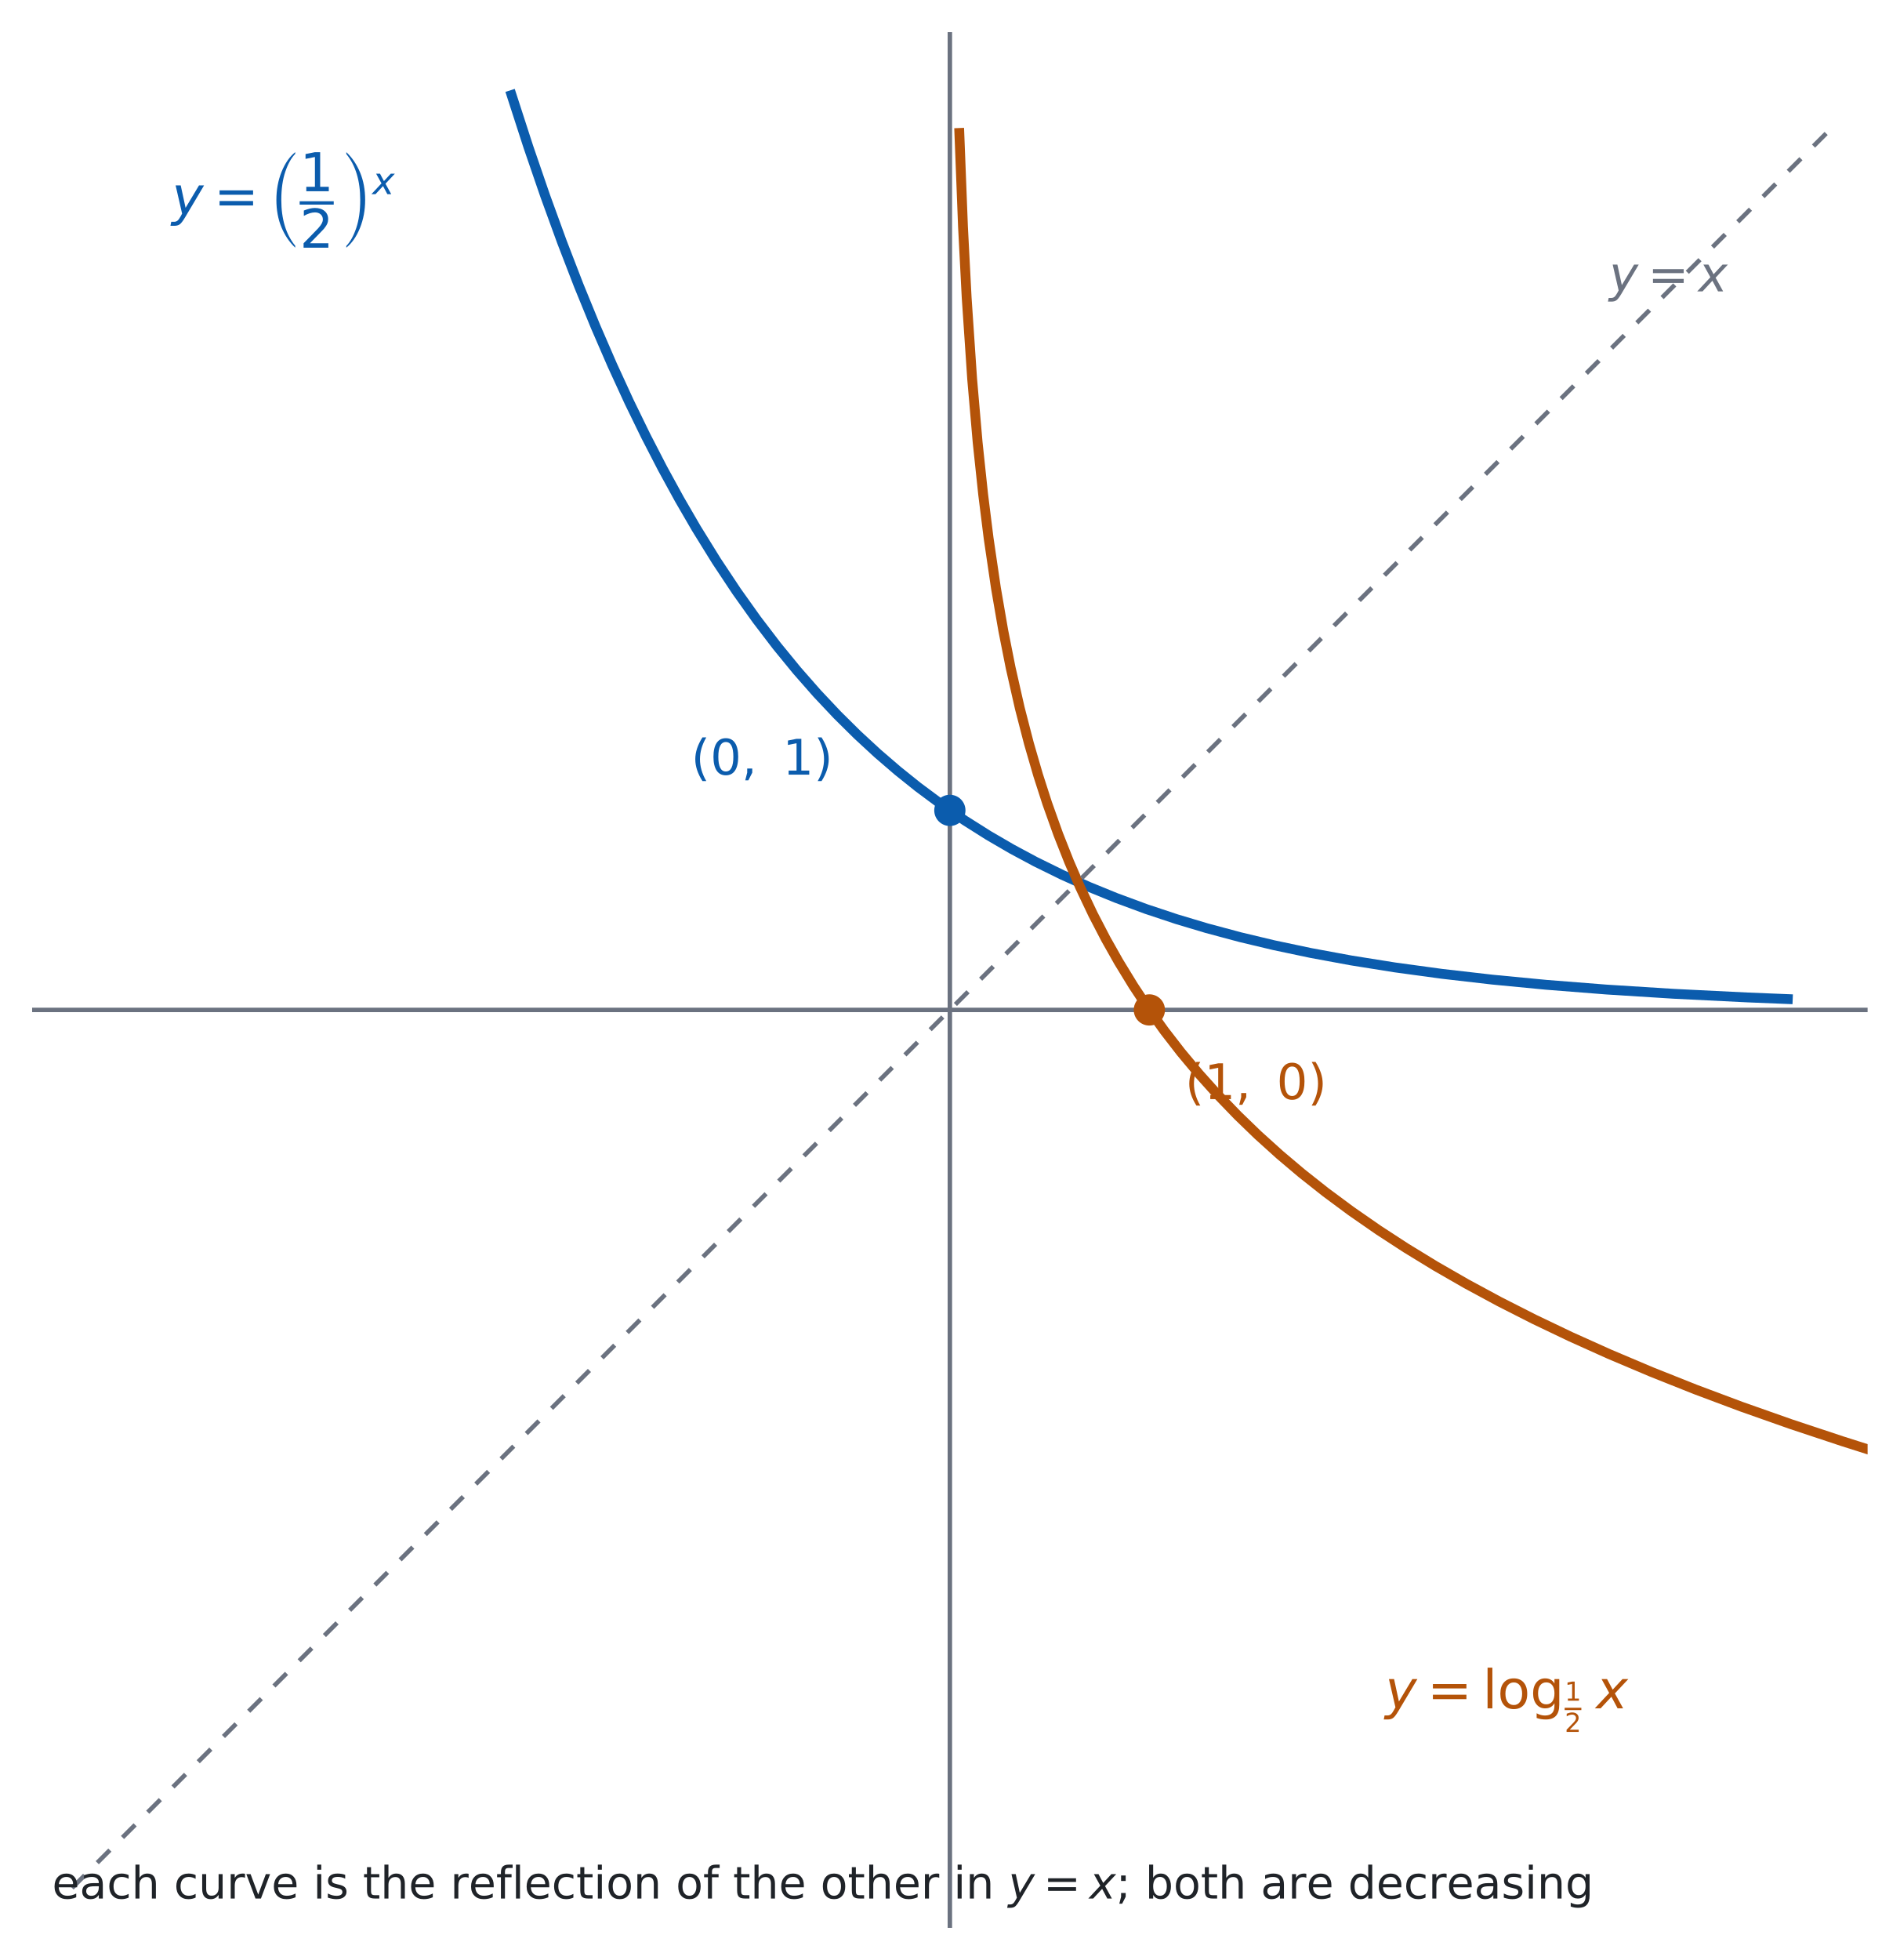
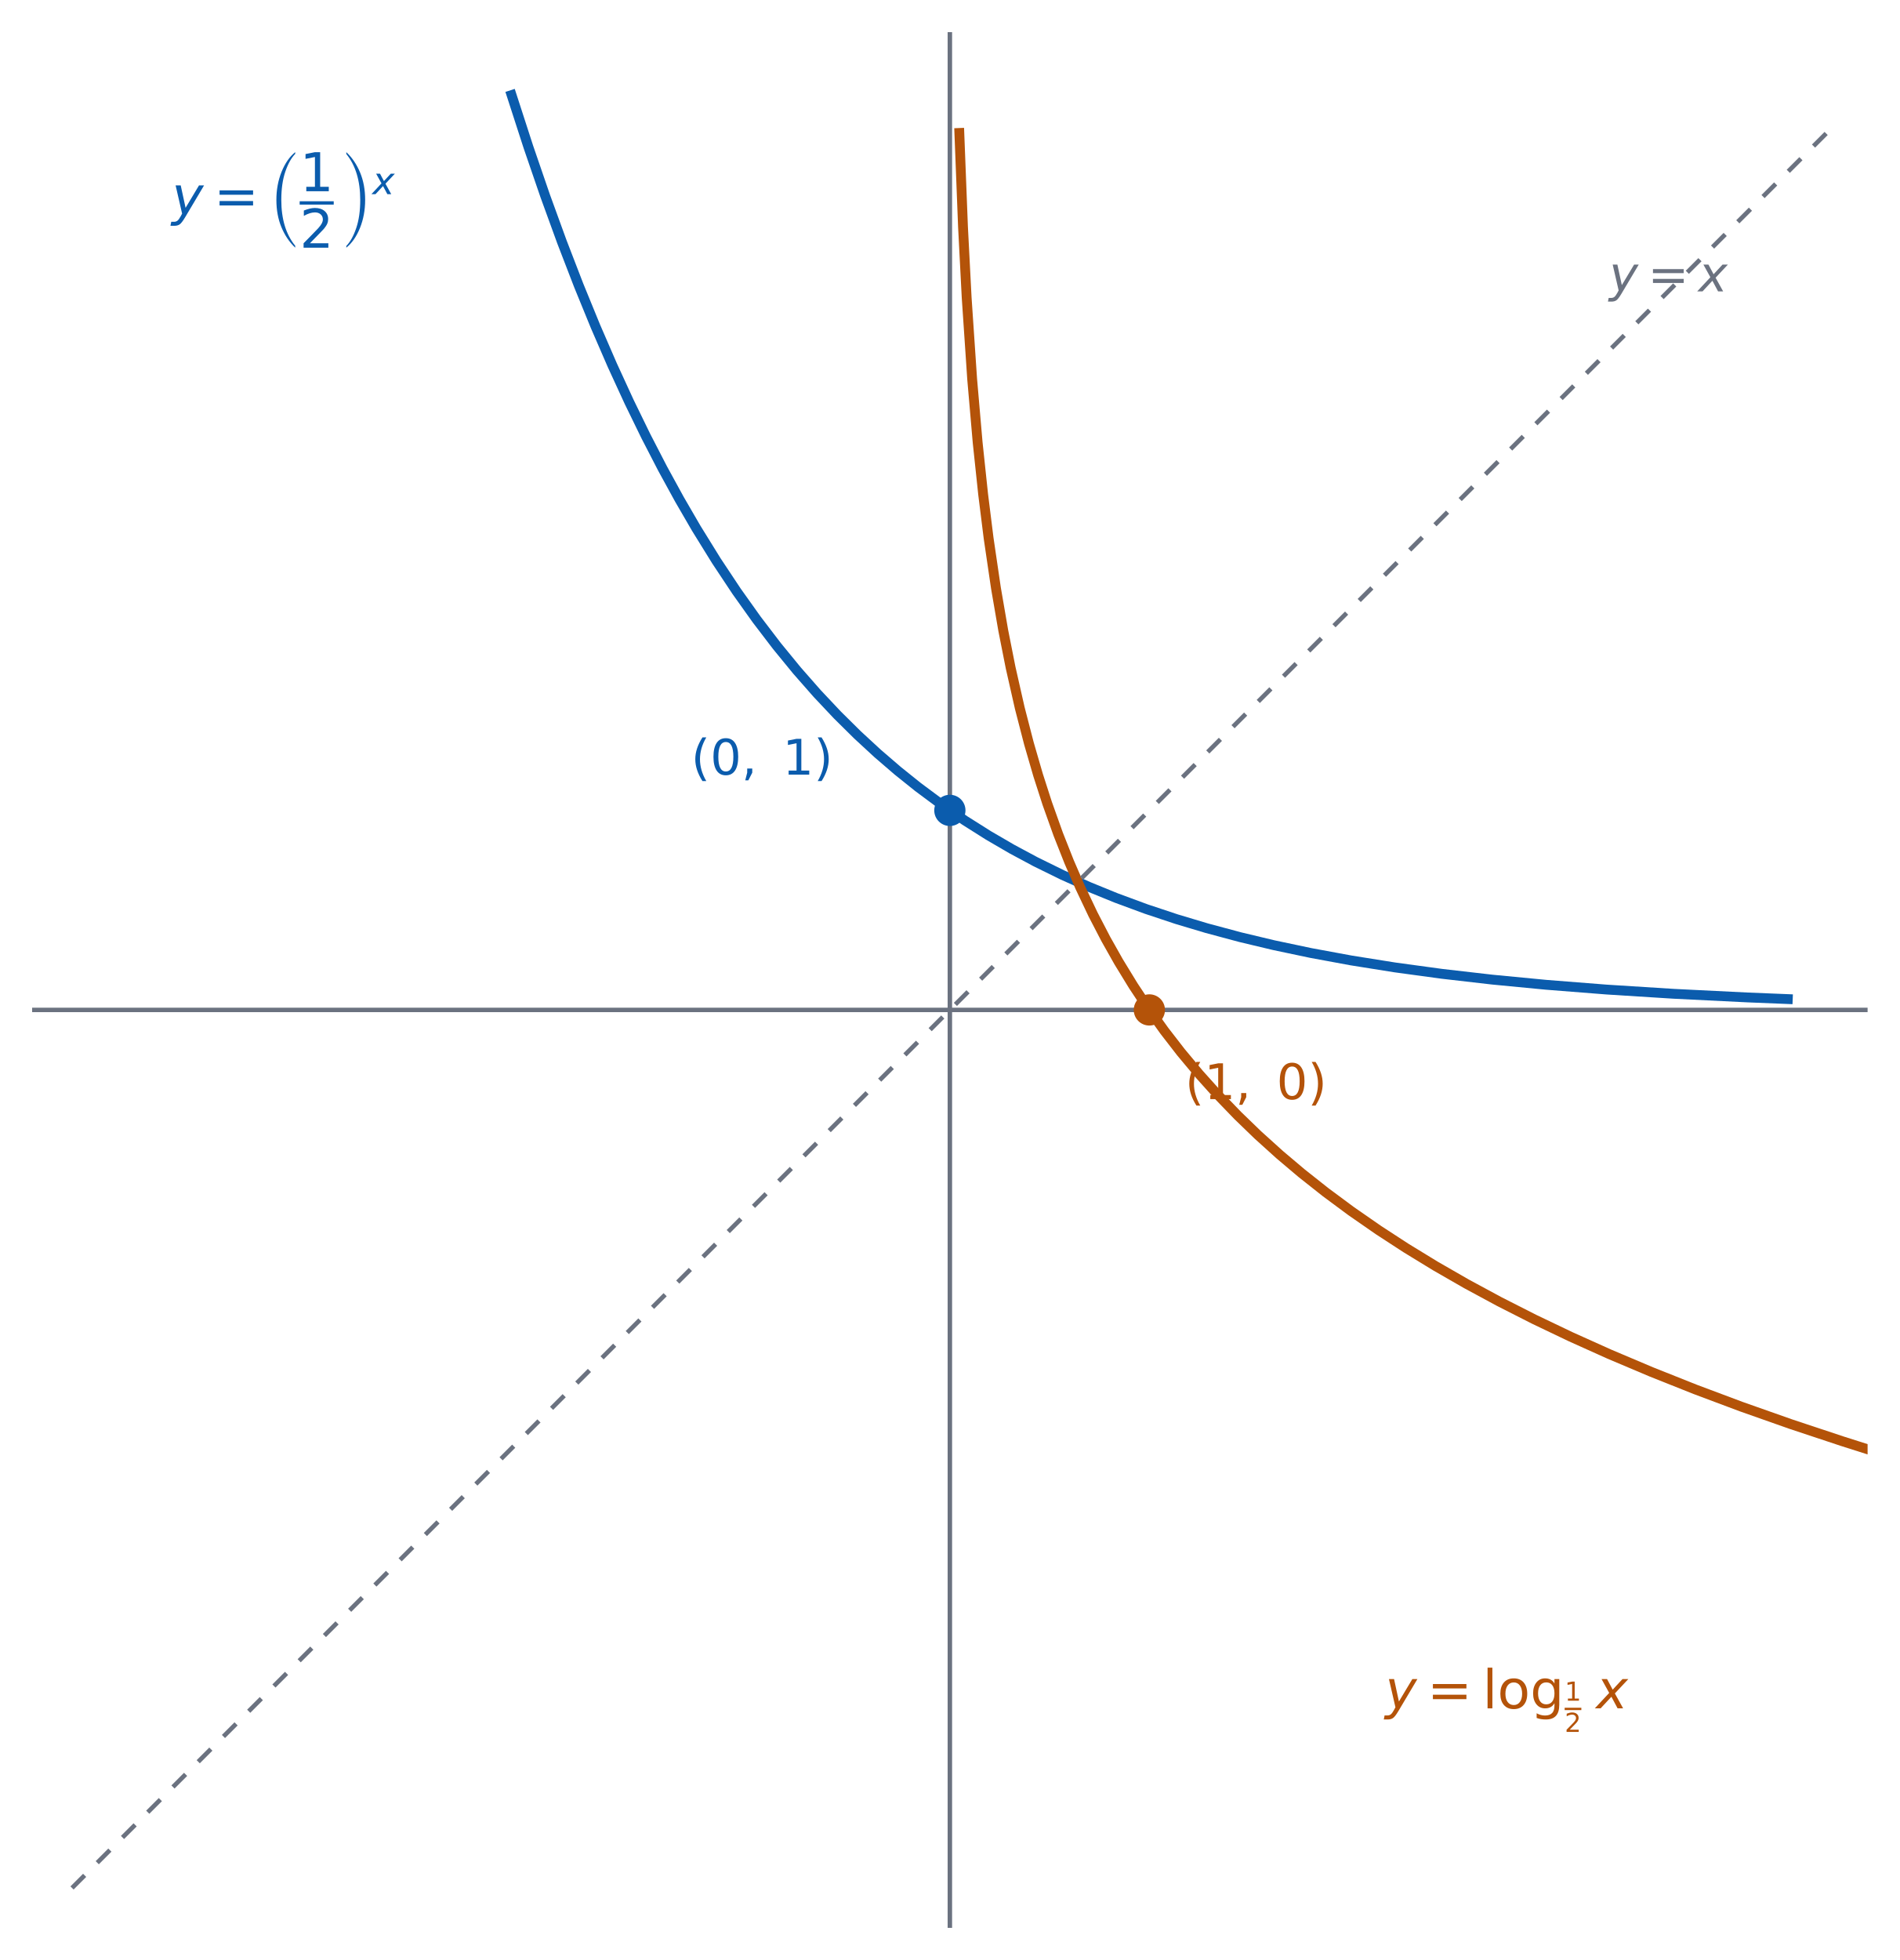
<svg xmlns="http://www.w3.org/2000/svg" xmlns:xlink="http://www.w3.org/1999/xlink" width="425.785pt" height="439.2pt" viewBox="0 0 425.785 439.2" version="1.1">
  <defs>
    <style type="text/css">*{stroke-linejoin: round; stroke-linecap: butt}</style>
  </defs>
  <g id="figure_1">
    <g id="patch_1">
      <path d="M 0 439.2  L 425.785 439.2  L 425.785 0  L 0 0  L 0 439.2  z " style="fill: none" />
    </g>
    <g id="axes_1">
      <g id="patch_2">
        <path d="M 7.2 432  L 418.585 432  L 418.585 7.2  L 7.2 7.2  L 7.2 432  z " style="fill: none" />
      </g>
      <g id="matplotlib.axis_1" />
      <g id="matplotlib.axis_2" />
      <g id="line2d_1">
-         <path d="M 114.661 21.304  L 118.425 32.922  L 122.189 43.881  L 125.952 54.22  L 129.716 63.972  L 133.48 73.172  L 137.243 81.85  L 141.007 90.037  L 144.771 97.76  L 148.534 105.045  L 152.298 111.917  L 156.061 118.4  L 160.578 125.696  L 165.094 132.499  L 169.611 138.841  L 174.127 144.755  L 178.643 150.27  L 183.16 155.411  L 187.676 160.205  L 192.193 164.674  L 196.709 168.841  L 201.225 172.727  L 205.742 176.35  L 211.011 180.268  L 216.28 183.879  L 221.549 187.207  L 226.818 190.273  L 232.087 193.099  L 238.109 196.059  L 244.131 198.755  L 250.153 201.21  L 256.927 203.712  L 263.702 205.965  L 270.477 207.993  L 278.004 210.01  L 285.531 211.805  L 293.811 213.551  L 302.844 215.218  L 312.629 216.779  L 323.168 218.215  L 334.459 219.514  L 346.502 220.671  L 360.051 221.739  L 375.106 222.69  L 391.666 223.509  L 400.699 223.874  L 400.699 223.874  " clip-path="url(#pb0ac4ee45d)" style="fill: none; stroke: #0b5cad; stroke-width: 2.2; stroke-linecap: square" />
+         <path d="M 114.661 21.304  L 118.425 32.922  L 122.189 43.881  L 125.952 54.22  L 129.716 63.972  L 133.48 73.172  L 137.243 81.85  L 141.007 90.037  L 144.771 97.76  L 148.534 105.045  L 152.298 111.917  L 156.061 118.4  L 160.578 125.696  L 165.094 132.499  L 169.611 138.841  L 174.127 144.755  L 178.643 150.27  L 183.16 155.411  L 187.676 160.205  L 192.193 164.674  L 196.709 168.841  L 201.225 172.727  L 205.742 176.35  L 211.011 180.268  L 216.28 183.879  L 221.549 187.207  L 226.818 190.273  L 232.087 193.099  L 238.109 196.059  L 244.131 198.755  L 250.153 201.21  L 256.927 203.712  L 263.702 205.965  L 270.477 207.993  L 278.004 210.01  L 285.531 211.805  L 293.811 213.551  L 302.844 215.218  L 312.629 216.779  L 323.168 218.215  L 334.459 219.514  L 346.502 220.671  L 360.051 221.739  L 375.106 222.69  L 391.666 223.509  L 400.699 223.874  L 400.699 223.874  " clip-path="url(#pd107719c01)" style="fill: none; stroke: #0b5cad; stroke-width: 2.2; stroke-linecap: square" />
      </g>
      <g id="line2d_2">
-         <path d="M 215.018 29.788  L 215.839 50.853  L 216.66 66.708  L 217.891 84.951  L 219.122 99.156  L 220.354 110.791  L 221.585 120.645  L 223.227 131.805  L 224.868 141.317  L 226.51 149.604  L 228.562 158.66  L 230.614 166.599  L 232.666 173.667  L 234.718 180.037  L 237.181 186.934  L 239.643 193.163  L 242.106 198.844  L 244.979 204.896  L 247.852 210.428  L 250.725 215.523  L 254.008 220.892  L 257.291 225.848  L 260.985 231.004  L 264.679 235.777  L 268.783 240.697  L 272.887 245.269  L 277.402 249.949  L 281.916 254.313  L 286.841 258.759  L 291.766 262.919  L 297.102 267.141  L 302.848 271.4  L 309.004 275.67  L 315.16 279.675  L 321.727 283.69  L 328.704 287.699  L 336.091 291.688  L 343.889 295.647  L 352.098 299.568  L 360.716 303.443  L 370.156 307.436  L 380.006 311.356  L 390.266 315.2  L 401.348 319.109  L 412.839 322.927  L 418.585 324.755  L 418.585 324.755  " clip-path="url(#pb0ac4ee45d)" style="fill: none; stroke: #b45309; stroke-width: 2.2; stroke-linecap: square" />
+         <path d="M 215.018 29.788  L 215.839 50.853  L 216.66 66.708  L 217.891 84.951  L 219.122 99.156  L 220.354 110.791  L 221.585 120.645  L 223.227 131.805  L 224.868 141.317  L 226.51 149.604  L 228.562 158.66  L 230.614 166.599  L 232.666 173.667  L 234.718 180.037  L 237.181 186.934  L 239.643 193.163  L 242.106 198.844  L 244.979 204.896  L 247.852 210.428  L 250.725 215.523  L 254.008 220.892  L 257.291 225.848  L 260.985 231.004  L 264.679 235.777  L 268.783 240.697  L 272.887 245.269  L 277.402 249.949  L 281.916 254.313  L 286.841 258.759  L 291.766 262.919  L 297.102 267.141  L 302.848 271.4  L 309.004 275.67  L 315.16 279.675  L 321.727 283.69  L 328.704 287.699  L 336.091 291.688  L 343.889 295.647  L 352.098 299.568  L 360.716 303.443  L 370.156 307.436  L 380.006 311.356  L 390.266 315.2  L 401.348 319.109  L 412.839 322.927  L 418.585 324.755  L 418.585 324.755  " clip-path="url(#pd107719c01)" style="fill: none; stroke: #b45309; stroke-width: 2.2; stroke-linecap: square" />
      </g>
      <g id="line2d_3">
-         <path d="M 16.143 423.057  L 36.854 402.346  L 57.564 381.636  L 78.275 360.925  L 98.985 340.215  L 119.696 319.504  L 140.406 298.794  L 161.116 278.084  L 181.827 257.373  L 202.537 236.663  L 223.248 215.952  L 243.958 195.242  L 264.669 174.531  L 285.379 153.821  L 306.09 133.11  L 326.8 112.4  L 347.511 91.689  L 368.221 70.979  L 388.932 50.268  L 409.642 29.558  " clip-path="url(#pb0ac4ee45d)" style="fill: none; stroke-dasharray: 4,4; stroke-dashoffset: 0; stroke: #6b7280" />
+         <path d="M 16.143 423.057  L 36.854 402.346  L 57.564 381.636  L 78.275 360.925  L 98.985 340.215  L 119.696 319.504  L 140.406 298.794  L 161.116 278.084  L 181.827 257.373  L 202.537 236.663  L 223.248 215.952  L 243.958 195.242  L 264.669 174.531  L 285.379 153.821  L 306.09 133.11  L 326.8 112.4  L 347.511 91.689  L 368.221 70.979  L 388.932 50.268  L 409.642 29.558  " clip-path="url(#pd107719c01)" style="fill: none; stroke-dasharray: 4,4; stroke-dashoffset: 0; stroke: #6b7280" />
      </g>
      <g id="line2d_4">
-         <path d="M 7.2 226.307  L 418.585 226.307  " clip-path="url(#pb0ac4ee45d)" style="fill: none; stroke: #6b7280; stroke-linecap: square" />
+         <path d="M 7.2 226.307  L 418.585 226.307  " clip-path="url(#pd107719c01)" style="fill: none; stroke: #6b7280; stroke-linecap: square" />
      </g>
      <g id="line2d_5">
-         <path d="M 212.893 432  L 212.893 7.2  " clip-path="url(#pb0ac4ee45d)" style="fill: none; stroke: #6b7280; stroke-linecap: square" />
+         <path d="M 212.893 432  L 212.893 7.2  " clip-path="url(#pd107719c01)" style="fill: none; stroke: #6b7280; stroke-linecap: square" />
      </g>
      <g id="text_1">
        <g style="fill: #0b5cad" transform="translate(154.8926 173.5916) scale(0.11 -0.11)">
          <defs>
            <path id="DejaVuSans-28" d="M 1984 4856  Q 1566 4138 1362 3434  Q 1159 2731 1159 2009  Q 1159 1288 1364 580  Q 1569 -128 1984 -844  L 1484 -844  Q 1016 -109 783 600  Q 550 1309 550 2009  Q 550 2706 781 3412  Q 1013 4119 1484 4856  L 1984 4856  z " transform="scale(0.015625)" />
            <path id="DejaVuSans-30" d="M 2034 4250  Q 1547 4250 1301 3770  Q 1056 3291 1056 2328  Q 1056 1369 1301 889  Q 1547 409 2034 409  Q 2525 409 2770 889  Q 3016 1369 3016 2328  Q 3016 3291 2770 3770  Q 2525 4250 2034 4250  z M 2034 4750  Q 2819 4750 3233 4129  Q 3647 3509 3647 2328  Q 3647 1150 3233 529  Q 2819 -91 2034 -91  Q 1250 -91 836 529  Q 422 1150 422 2328  Q 422 3509 836 4129  Q 1250 4750 2034 4750  z " transform="scale(0.015625)" />
            <path id="DejaVuSans-2c" d="M 750 794  L 1409 794  L 1409 256  L 897 -744  L 494 -744  L 750 256  L 750 794  z " transform="scale(0.015625)" />
            <path id="DejaVuSans-31" d="M 794 531  L 1825 531  L 1825 4091  L 703 3866  L 703 4441  L 1819 4666  L 2450 4666  L 2450 531  L 3481 531  L 3481 0  L 794 0  L 794 531  z " transform="scale(0.015625)" />
            <path id="DejaVuSans-29" d="M 513 4856  L 1013 4856  Q 1481 4119 1714 3412  Q 1947 2706 1947 2009  Q 1947 1309 1714 600  Q 1481 -109 1013 -844  L 513 -844  Q 928 -128 1133 580  Q 1338 1288 1338 2009  Q 1338 2731 1133 3434  Q 928 4138 513 4856  z " transform="scale(0.015625)" />
          </defs>
          <use xlink:href="#DejaVuSans-28" transform="translate(0 0.125)" />
          <use xlink:href="#DejaVuSans-30" transform="translate(39.01367 0.125)" />
          <use xlink:href="#DejaVuSans-2c" transform="translate(102.6367 0.125)" />
          <use xlink:href="#DejaVuSans-31" transform="translate(186.3766 0.125)" />
          <use xlink:href="#DejaVuSans-29" transform="translate(249.9997 0.125)" />
        </g>
      </g>
      <g id="text_2">
        <g style="fill: #b45309" transform="translate(265.6084 246.3074) scale(0.11 -0.11)">
          <use xlink:href="#DejaVuSans-28" transform="translate(0 0.125)" />
          <use xlink:href="#DejaVuSans-31" transform="translate(39.01367 0.125)" />
          <use xlink:href="#DejaVuSans-2c" transform="translate(102.6367 0.125)" />
          <use xlink:href="#DejaVuSans-30" transform="translate(186.3766 0.125)" />
          <use xlink:href="#DejaVuSans-29" transform="translate(249.9997 0.125)" />
        </g>
      </g>
      <g id="text_3">
        <g style="fill: #0b5cad" transform="translate(38.50105 48.18947) scale(0.12 -0.12)">
          <defs>
            <path id="DejaVuSans-Oblique-79" d="M 1588 -325  Q 1188 -997 936 -1164  Q 684 -1331 294 -1331  L -159 -1331  L -63 -850  L 269 -850  Q 509 -850 678 -719  Q 847 -588 1056 -206  L 1234 128  L 459 3500  L 1069 3500  L 1650 819  L 3256 3500  L 3859 3500  L 1588 -325  z " transform="scale(0.015625)" />
            <path id="DejaVuSans-3d" d="M 678 2906  L 4684 2906  L 4684 2381  L 678 2381  L 678 2906  z M 678 1631  L 4684 1631  L 4684 1100  L 678 1100  L 678 1631  z " transform="scale(0.015625)" />
            <path id="STIXSizeTwoSym-Regular-28" d="M 3219 -1555  L 3219 -1786  Q 2144 -774 1517 730  Q 890 2234 890 4115  Q 890 6003 1533 7593  Q 2176 9184 3219 10022  L 3219 9811  Q 2490 9062 1994 7606  Q 1498 6150 1498 4115  Q 1498 563 3219 -1555  z " transform="scale(0.015625)" />
            <path id="DejaVuSans-32" d="M 1228 531  L 3431 531  L 3431 0  L 469 0  L 469 531  Q 828 903 1448 1529  Q 2069 2156 2228 2338  Q 2531 2678 2651 2914  Q 2772 3150 2772 3378  Q 2772 3750 2511 3984  Q 2250 4219 1831 4219  Q 1534 4219 1204 4116  Q 875 4013 500 3803  L 500 4441  Q 881 4594 1212 4672  Q 1544 4750 1819 4750  Q 2544 4750 2975 4387  Q 3406 4025 3406 3419  Q 3406 3131 3298 2873  Q 3191 2616 2906 2266  Q 2828 2175 2409 1742  Q 1991 1309 1228 531  z " transform="scale(0.015625)" />
            <path id="STIXSizeTwoSym-Regular-29" d="M 730 9792  L 730 10022  Q 1805 9011 2432 7507  Q 3059 6003 3059 4115  Q 3059 2234 2416 643  Q 1773 -947 730 -1786  L 730 -1574  Q 1459 -826 1955 633  Q 2451 2093 2451 4115  Q 2451 7674 730 9792  z " transform="scale(0.015625)" />
            <path id="DejaVuSans-Oblique-78" d="M 3841 3500  L 2234 1784  L 3219 0  L 2559 0  L 1819 1388  L 531 0  L -166 0  L 1556 1844  L 641 3500  L 1300 3500  L 1972 2234  L 3144 3500  L 3841 3500  z " transform="scale(0.015625)" />
          </defs>
          <use xlink:href="#DejaVuSans-Oblique-79" transform="translate(0 0.703125)" />
          <use xlink:href="#DejaVuSans-3d" transform="translate(78.66211 0.703125)" />
          <use xlink:href="#STIXSizeTwoSym-Regular-28" transform="translate(181.9336 -33.90625) scale(0.966802)" />
          <use xlink:href="#DejaVuSans-31" transform="translate(238.8457 44.5)" />
          <use xlink:href="#DejaVuSans-32" transform="translate(238.8457 -60.96875)" />
          <use xlink:href="#STIXSizeTwoSym-Regular-29" transform="translate(314.9688 -33.90625) scale(0.966802)" />
          <use xlink:href="#DejaVuSans-Oblique-78" transform="translate(374.6738 38.98438) scale(0.7)" />
          <path d="M 238.846 19.5  L 238.846 25.75  L 302.469 25.75  L 302.469 19.5  L 238.846 19.5  z " />
        </g>
      </g>
      <g id="text_4">
        <g style="fill: #b45309" transform="translate(310.4463 382.8126) scale(0.12 -0.12)">
          <defs>
            <path id="DejaVuSans-6c" d="M 603 4863  L 1178 4863  L 1178 0  L 603 0  L 603 4863  z " transform="scale(0.015625)" />
            <path id="DejaVuSans-6f" d="M 1959 3097  Q 1497 3097 1228 2736  Q 959 2375 959 1747  Q 959 1119 1226 758  Q 1494 397 1959 397  Q 2419 397 2687 759  Q 2956 1122 2956 1747  Q 2956 2369 2687 2733  Q 2419 3097 1959 3097  z M 1959 3584  Q 2709 3584 3137 3096  Q 3566 2609 3566 1747  Q 3566 888 3137 398  Q 2709 -91 1959 -91  Q 1206 -91 779 398  Q 353 888 353 1747  Q 353 2609 779 3096  Q 1206 3584 1959 3584  z " transform="scale(0.015625)" />
            <path id="DejaVuSans-67" d="M 2906 1791  Q 2906 2416 2648 2759  Q 2391 3103 1925 3103  Q 1463 3103 1205 2759  Q 947 2416 947 1791  Q 947 1169 1205 825  Q 1463 481 1925 481  Q 2391 481 2648 825  Q 2906 1169 2906 1791  z M 3481 434  Q 3481 -459 3084 -895  Q 2688 -1331 1869 -1331  Q 1566 -1331 1297 -1286  Q 1028 -1241 775 -1147  L 775 -588  Q 1028 -725 1275 -790  Q 1522 -856 1778 -856  Q 2344 -856 2625 -561  Q 2906 -266 2906 331  L 2906 616  Q 2728 306 2450 153  Q 2172 0 1784 0  Q 1141 0 747 490  Q 353 981 353 1791  Q 353 2603 747 3093  Q 1141 3584 1784 3584  Q 2172 3584 2450 3431  Q 2728 3278 2906 2969  L 2906 3500  L 3481 3500  L 3481 434  z " transform="scale(0.015625)" />
          </defs>
          <use xlink:href="#DejaVuSans-Oblique-79" transform="translate(0 0.015625)" />
          <use xlink:href="#DejaVuSans-3d" transform="translate(78.66211 0.015625)" />
          <use xlink:href="#DejaVuSans-6c" transform="translate(181.9336 0.015625)" />
          <use xlink:href="#DejaVuSans-6f" transform="translate(209.7168 0.015625)" />
          <use xlink:href="#DejaVuSans-67" transform="translate(270.8984 0.015625)" />
          <use xlink:href="#DejaVuSans-31" transform="translate(335.332 14.26719) scale(0.49)" />
          <use xlink:href="#DejaVuSans-32" transform="translate(335.332 -43.975) scale(0.49)" />
          <use xlink:href="#DejaVuSans-Oblique-78" transform="translate(394.2274 0.015625)" />
          <path d="M 335.332 -3.233  L 335.332 1.142  L 366.507 1.142  L 366.507 -3.233  L 335.332 -3.233  z " />
        </g>
      </g>
      <g id="text_5">
        <g style="fill: #6b7280" transform="translate(360.6642 65.33053) scale(0.11 -0.11)">
          <use xlink:href="#DejaVuSans-Oblique-79" transform="translate(0 0.3125)" />
          <use xlink:href="#DejaVuSans-3d" transform="translate(78.66211 0.3125)" />
          <use xlink:href="#DejaVuSans-Oblique-78" transform="translate(181.9336 0.3125)" />
        </g>
      </g>
-       <g id="text_6">
-         <g style="fill: #1f2328" transform="translate(11.67158 425.4284) scale(0.1 -0.1)">
-           <defs>
-             <path id="DejaVuSans-65" d="M 3597 1894  L 3597 1613  L 953 1613  Q 991 1019 1311 708  Q 1631 397 2203 397  Q 2534 397 2845 478  Q 3156 559 3463 722  L 3463 178  Q 3153 47 2828 -22  Q 2503 -91 2169 -91  Q 1331 -91 842 396  Q 353 884 353 1716  Q 353 2575 817 3079  Q 1281 3584 2069 3584  Q 2775 3584 3186 3129  Q 3597 2675 3597 1894  z M 3022 2063  Q 3016 2534 2758 2815  Q 2500 3097 2075 3097  Q 1594 3097 1305 2825  Q 1016 2553 972 2059  L 3022 2063  z " transform="scale(0.015625)" />
-             <path id="DejaVuSans-61" d="M 2194 1759  Q 1497 1759 1228 1600  Q 959 1441 959 1056  Q 959 750 1161 570  Q 1363 391 1709 391  Q 2188 391 2477 730  Q 2766 1069 2766 1631  L 2766 1759  L 2194 1759  z M 3341 1997  L 3341 0  L 2766 0  L 2766 531  Q 2569 213 2275 61  Q 1981 -91 1556 -91  Q 1019 -91 701 211  Q 384 513 384 1019  Q 384 1609 779 1909  Q 1175 2209 1959 2209  L 2766 2209  L 2766 2266  Q 2766 2663 2505 2880  Q 2244 3097 1772 3097  Q 1472 3097 1187 3025  Q 903 2953 641 2809  L 641 3341  Q 956 3463 1253 3523  Q 1550 3584 1831 3584  Q 2591 3584 2966 3190  Q 3341 2797 3341 1997  z " transform="scale(0.015625)" />
-             <path id="DejaVuSans-63" d="M 3122 3366  L 3122 2828  Q 2878 2963 2633 3030  Q 2388 3097 2138 3097  Q 1578 3097 1268 2742  Q 959 2388 959 1747  Q 959 1106 1268 751  Q 1578 397 2138 397  Q 2388 397 2633 464  Q 2878 531 3122 666  L 3122 134  Q 2881 22 2623 -34  Q 2366 -91 2075 -91  Q 1284 -91 818 406  Q 353 903 353 1747  Q 353 2603 823 3093  Q 1294 3584 2113 3584  Q 2378 3584 2631 3529  Q 2884 3475 3122 3366  z " transform="scale(0.015625)" />
-             <path id="DejaVuSans-68" d="M 3513 2113  L 3513 0  L 2938 0  L 2938 2094  Q 2938 2591 2744 2837  Q 2550 3084 2163 3084  Q 1697 3084 1428 2787  Q 1159 2491 1159 1978  L 1159 0  L 581 0  L 581 4863  L 1159 4863  L 1159 2956  Q 1366 3272 1645 3428  Q 1925 3584 2291 3584  Q 2894 3584 3203 3211  Q 3513 2838 3513 2113  z " transform="scale(0.015625)" />
-             <path id="DejaVuSans-20" transform="scale(0.015625)" />
-             <path id="DejaVuSans-75" d="M 544 1381  L 544 3500  L 1119 3500  L 1119 1403  Q 1119 906 1312 657  Q 1506 409 1894 409  Q 2359 409 2629 706  Q 2900 1003 2900 1516  L 2900 3500  L 3475 3500  L 3475 0  L 2900 0  L 2900 538  Q 2691 219 2414 64  Q 2138 -91 1772 -91  Q 1169 -91 856 284  Q 544 659 544 1381  z M 1991 3584  L 1991 3584  z " transform="scale(0.015625)" />
-             <path id="DejaVuSans-72" d="M 2631 2963  Q 2534 3019 2420 3045  Q 2306 3072 2169 3072  Q 1681 3072 1420 2755  Q 1159 2438 1159 1844  L 1159 0  L 581 0  L 581 3500  L 1159 3500  L 1159 2956  Q 1341 3275 1631 3429  Q 1922 3584 2338 3584  Q 2397 3584 2469 3576  Q 2541 3569 2628 3553  L 2631 2963  z " transform="scale(0.015625)" />
-             <path id="DejaVuSans-76" d="M 191 3500  L 800 3500  L 1894 563  L 2988 3500  L 3597 3500  L 2284 0  L 1503 0  L 191 3500  z " transform="scale(0.015625)" />
-             <path id="DejaVuSans-69" d="M 603 3500  L 1178 3500  L 1178 0  L 603 0  L 603 3500  z M 603 4863  L 1178 4863  L 1178 4134  L 603 4134  L 603 4863  z " transform="scale(0.015625)" />
-             <path id="DejaVuSans-73" d="M 2834 3397  L 2834 2853  Q 2591 2978 2328 3040  Q 2066 3103 1784 3103  Q 1356 3103 1142 2972  Q 928 2841 928 2578  Q 928 2378 1081 2264  Q 1234 2150 1697 2047  L 1894 2003  Q 2506 1872 2764 1633  Q 3022 1394 3022 966  Q 3022 478 2636 193  Q 2250 -91 1575 -91  Q 1294 -91 989 -36  Q 684 19 347 128  L 347 722  Q 666 556 975 473  Q 1284 391 1588 391  Q 1994 391 2212 530  Q 2431 669 2431 922  Q 2431 1156 2273 1281  Q 2116 1406 1581 1522  L 1381 1569  Q 847 1681 609 1914  Q 372 2147 372 2553  Q 372 3047 722 3315  Q 1072 3584 1716 3584  Q 2034 3584 2315 3537  Q 2597 3491 2834 3397  z " transform="scale(0.015625)" />
-             <path id="DejaVuSans-74" d="M 1172 4494  L 1172 3500  L 2356 3500  L 2356 3053  L 1172 3053  L 1172 1153  Q 1172 725 1289 603  Q 1406 481 1766 481  L 2356 481  L 2356 0  L 1766 0  Q 1100 0 847 248  Q 594 497 594 1153  L 594 3053  L 172 3053  L 172 3500  L 594 3500  L 594 4494  L 1172 4494  z " transform="scale(0.015625)" />
-             <path id="DejaVuSans-66" d="M 2375 4863  L 2375 4384  L 1825 4384  Q 1516 4384 1395 4259  Q 1275 4134 1275 3809  L 1275 3500  L 2222 3500  L 2222 3053  L 1275 3053  L 1275 0  L 697 0  L 697 3053  L 147 3053  L 147 3500  L 697 3500  L 697 3744  Q 697 4328 969 4595  Q 1241 4863 1831 4863  L 2375 4863  z " transform="scale(0.015625)" />
-             <path id="DejaVuSans-6e" d="M 3513 2113  L 3513 0  L 2938 0  L 2938 2094  Q 2938 2591 2744 2837  Q 2550 3084 2163 3084  Q 1697 3084 1428 2787  Q 1159 2491 1159 1978  L 1159 0  L 581 0  L 581 3500  L 1159 3500  L 1159 2956  Q 1366 3272 1645 3428  Q 1925 3584 2291 3584  Q 2894 3584 3203 3211  Q 3513 2838 3513 2113  z " transform="scale(0.015625)" />
-             <path id="DejaVuSans-3b" d="M 750 3309  L 1409 3309  L 1409 2516  L 750 2516  L 750 3309  z M 750 794  L 1409 794  L 1409 256  L 897 -744  L 494 -744  L 750 256  L 750 794  z " transform="scale(0.015625)" />
-             <path id="DejaVuSans-62" d="M 3116 1747  Q 3116 2381 2855 2742  Q 2594 3103 2138 3103  Q 1681 3103 1420 2742  Q 1159 2381 1159 1747  Q 1159 1113 1420 752  Q 1681 391 2138 391  Q 2594 391 2855 752  Q 3116 1113 3116 1747  z M 1159 2969  Q 1341 3281 1617 3432  Q 1894 3584 2278 3584  Q 2916 3584 3314 3078  Q 3713 2572 3713 1747  Q 3713 922 3314 415  Q 2916 -91 2278 -91  Q 1894 -91 1617 61  Q 1341 213 1159 525  L 1159 0  L 581 0  L 581 4863  L 1159 4863  L 1159 2969  z " transform="scale(0.015625)" />
-             <path id="DejaVuSans-64" d="M 2906 2969  L 2906 4863  L 3481 4863  L 3481 0  L 2906 0  L 2906 525  Q 2725 213 2448 61  Q 2172 -91 1784 -91  Q 1150 -91 751 415  Q 353 922 353 1747  Q 353 2572 751 3078  Q 1150 3584 1784 3584  Q 2172 3584 2448 3432  Q 2725 3281 2906 2969  z M 947 1747  Q 947 1113 1208 752  Q 1469 391 1925 391  Q 2381 391 2643 752  Q 2906 1113 2906 1747  Q 2906 2381 2643 2742  Q 2381 3103 1925 3103  Q 1469 3103 1208 2742  Q 947 2381 947 1747  z " transform="scale(0.015625)" />
-           </defs>
-           <use xlink:href="#DejaVuSans-65" transform="translate(0 0.015625)" />
-           <use xlink:href="#DejaVuSans-61" transform="translate(61.52344 0.015625)" />
-           <use xlink:href="#DejaVuSans-63" transform="translate(122.8027 0.015625)" />
-           <use xlink:href="#DejaVuSans-68" transform="translate(177.7832 0.015625)" />
-           <use xlink:href="#DejaVuSans-20" transform="translate(241.1621 0.015625)" />
-           <use xlink:href="#DejaVuSans-63" transform="translate(272.9492 0.015625)" />
-           <use xlink:href="#DejaVuSans-75" transform="translate(327.9297 0.015625)" />
-           <use xlink:href="#DejaVuSans-72" transform="translate(391.3086 0.015625)" />
-           <use xlink:href="#DejaVuSans-76" transform="translate(432.4219 0.015625)" />
-           <use xlink:href="#DejaVuSans-65" transform="translate(491.6016 0.015625)" />
-           <use xlink:href="#DejaVuSans-20" transform="translate(553.125 0.015625)" />
-           <use xlink:href="#DejaVuSans-69" transform="translate(584.9121 0.015625)" />
-           <use xlink:href="#DejaVuSans-73" transform="translate(612.6953 0.015625)" />
-           <use xlink:href="#DejaVuSans-20" transform="translate(664.7949 0.015625)" />
-           <use xlink:href="#DejaVuSans-74" transform="translate(696.582 0.015625)" />
-           <use xlink:href="#DejaVuSans-68" transform="translate(735.791 0.015625)" />
-           <use xlink:href="#DejaVuSans-65" transform="translate(799.1699 0.015625)" />
-           <use xlink:href="#DejaVuSans-20" transform="translate(860.6934 0.015625)" />
-           <use xlink:href="#DejaVuSans-72" transform="translate(892.4805 0.015625)" />
-           <use xlink:href="#DejaVuSans-65" transform="translate(933.5938 0.015625)" />
-           <use xlink:href="#DejaVuSans-66" transform="translate(995.1172 0.015625)" />
-           <use xlink:href="#DejaVuSans-6c" transform="translate(1030.322 0.015625)" />
-           <use xlink:href="#DejaVuSans-65" transform="translate(1058.105 0.015625)" />
-           <use xlink:href="#DejaVuSans-63" transform="translate(1119.629 0.015625)" />
-           <use xlink:href="#DejaVuSans-74" transform="translate(1174.609 0.015625)" />
-           <use xlink:href="#DejaVuSans-69" transform="translate(1213.818 0.015625)" />
-           <use xlink:href="#DejaVuSans-6f" transform="translate(1241.602 0.015625)" />
-           <use xlink:href="#DejaVuSans-6e" transform="translate(1302.783 0.015625)" />
-           <use xlink:href="#DejaVuSans-20" transform="translate(1366.162 0.015625)" />
-           <use xlink:href="#DejaVuSans-6f" transform="translate(1397.949 0.015625)" />
-           <use xlink:href="#DejaVuSans-66" transform="translate(1459.131 0.015625)" />
-           <use xlink:href="#DejaVuSans-20" transform="translate(1494.336 0.015625)" />
-           <use xlink:href="#DejaVuSans-74" transform="translate(1526.123 0.015625)" />
-           <use xlink:href="#DejaVuSans-68" transform="translate(1565.332 0.015625)" />
-           <use xlink:href="#DejaVuSans-65" transform="translate(1628.711 0.015625)" />
-           <use xlink:href="#DejaVuSans-20" transform="translate(1690.234 0.015625)" />
-           <use xlink:href="#DejaVuSans-6f" transform="translate(1722.021 0.015625)" />
-           <use xlink:href="#DejaVuSans-74" transform="translate(1783.203 0.015625)" />
-           <use xlink:href="#DejaVuSans-68" transform="translate(1822.412 0.015625)" />
-           <use xlink:href="#DejaVuSans-65" transform="translate(1885.791 0.015625)" />
-           <use xlink:href="#DejaVuSans-72" transform="translate(1947.314 0.015625)" />
-           <use xlink:href="#DejaVuSans-20" transform="translate(1988.428 0.015625)" />
-           <use xlink:href="#DejaVuSans-69" transform="translate(2020.215 0.015625)" />
-           <use xlink:href="#DejaVuSans-6e" transform="translate(2047.998 0.015625)" />
-           <use xlink:href="#DejaVuSans-20" transform="translate(2111.377 0.015625)" />
-           <use xlink:href="#DejaVuSans-Oblique-79" transform="translate(2143.164 0.015625)" />
-           <use xlink:href="#DejaVuSans-3d" transform="translate(2221.826 0.015625)" />
-           <use xlink:href="#DejaVuSans-Oblique-78" transform="translate(2325.098 0.015625)" />
-           <use xlink:href="#DejaVuSans-3b" transform="translate(2384.277 0.015625)" />
-           <use xlink:href="#DejaVuSans-20" transform="translate(2417.969 0.015625)" />
-           <use xlink:href="#DejaVuSans-62" transform="translate(2449.756 0.015625)" />
-           <use xlink:href="#DejaVuSans-6f" transform="translate(2513.232 0.015625)" />
-           <use xlink:href="#DejaVuSans-74" transform="translate(2574.414 0.015625)" />
-           <use xlink:href="#DejaVuSans-68" transform="translate(2613.623 0.015625)" />
-           <use xlink:href="#DejaVuSans-20" transform="translate(2677.002 0.015625)" />
-           <use xlink:href="#DejaVuSans-61" transform="translate(2708.789 0.015625)" />
-           <use xlink:href="#DejaVuSans-72" transform="translate(2770.068 0.015625)" />
-           <use xlink:href="#DejaVuSans-65" transform="translate(2811.182 0.015625)" />
-           <use xlink:href="#DejaVuSans-20" transform="translate(2872.705 0.015625)" />
-           <use xlink:href="#DejaVuSans-64" transform="translate(2904.492 0.015625)" />
-           <use xlink:href="#DejaVuSans-65" transform="translate(2967.969 0.015625)" />
-           <use xlink:href="#DejaVuSans-63" transform="translate(3029.492 0.015625)" />
-           <use xlink:href="#DejaVuSans-72" transform="translate(3084.473 0.015625)" />
-           <use xlink:href="#DejaVuSans-65" transform="translate(3125.586 0.015625)" />
-           <use xlink:href="#DejaVuSans-61" transform="translate(3187.109 0.015625)" />
-           <use xlink:href="#DejaVuSans-73" transform="translate(3248.389 0.015625)" />
-           <use xlink:href="#DejaVuSans-69" transform="translate(3300.488 0.015625)" />
-           <use xlink:href="#DejaVuSans-6e" transform="translate(3328.271 0.015625)" />
-           <use xlink:href="#DejaVuSans-67" transform="translate(3391.65 0.015625)" />
-         </g>
-       </g>
      <g id="line2d_6">
-         <path d="M 212.893 181.592  " clip-path="url(#pb0ac4ee45d)" style="fill: none; stroke: #0b5cad; stroke-width: 1.5; stroke-linecap: square" />
+         <path d="M 212.893 181.592  " clip-path="url(#pd107719c01)" style="fill: none; stroke: #0b5cad; stroke-width: 1.5; stroke-linecap: square" />
        <defs>
-           <path id="m0ccabbfaf3" d="M 0 3  C 0.796 3 1.559 2.684 2.121 2.121  C 2.684 1.559 3 0.796 3 0  C 3 -0.796 2.684 -1.559 2.121 -2.121  C 1.559 -2.684 0.796 -3 0 -3  C -0.796 -3 -1.559 -2.684 -2.121 -2.121  C -2.684 -1.559 -3 -0.796 -3 0  C -3 0.796 -2.684 1.559 -2.121 2.121  C -1.559 2.684 -0.796 3 0 3  z " style="stroke: #0b5cad" />
+           <path id="m75c5ee03dc" d="M 0 3  C 0.796 3 1.559 2.684 2.121 2.121  C 2.684 1.559 3 0.796 3 0  C 3 -0.796 2.684 -1.559 2.121 -2.121  C 1.559 -2.684 0.796 -3 0 -3  C -0.796 -3 -1.559 -2.684 -2.121 -2.121  C -2.684 -1.559 -3 -0.796 -3 0  C -3 0.796 -2.684 1.559 -2.121 2.121  C -1.559 2.684 -0.796 3 0 3  z " style="stroke: #0b5cad" />
        </defs>
-         <g clip-path="url(#pb0ac4ee45d)">
-           <use xlink:href="#m0ccabbfaf3" x="212.893" y="181.592" style="fill: #0b5cad; stroke: #0b5cad" />
+         <g clip-path="url(#pd107719c01)">
+           <use xlink:href="#m75c5ee03dc" x="212.893" y="181.592" style="fill: #0b5cad; stroke: #0b5cad" />
        </g>
      </g>
      <g id="line2d_7">
-         <path d="M 257.608 226.307  " clip-path="url(#pb0ac4ee45d)" style="fill: none; stroke: #b45309; stroke-width: 1.5; stroke-linecap: square" />
+         <path d="M 257.608 226.307  " clip-path="url(#pd107719c01)" style="fill: none; stroke: #b45309; stroke-width: 1.5; stroke-linecap: square" />
        <defs>
-           <path id="md5c8b5c306" d="M 0 3  C 0.796 3 1.559 2.684 2.121 2.121  C 2.684 1.559 3 0.796 3 0  C 3 -0.796 2.684 -1.559 2.121 -2.121  C 1.559 -2.684 0.796 -3 0 -3  C -0.796 -3 -1.559 -2.684 -2.121 -2.121  C -2.684 -1.559 -3 -0.796 -3 0  C -3 0.796 -2.684 1.559 -2.121 2.121  C -1.559 2.684 -0.796 3 0 3  z " style="stroke: #b45309" />
+           <path id="m510a8b43c4" d="M 0 3  C 0.796 3 1.559 2.684 2.121 2.121  C 2.684 1.559 3 0.796 3 0  C 3 -0.796 2.684 -1.559 2.121 -2.121  C 1.559 -2.684 0.796 -3 0 -3  C -0.796 -3 -1.559 -2.684 -2.121 -2.121  C -2.684 -1.559 -3 -0.796 -3 0  C -3 0.796 -2.684 1.559 -2.121 2.121  C -1.559 2.684 -0.796 3 0 3  z " style="stroke: #b45309" />
        </defs>
-         <g clip-path="url(#pb0ac4ee45d)">
-           <use xlink:href="#md5c8b5c306" x="257.608" y="226.307" style="fill: #b45309; stroke: #b45309" />
+         <g clip-path="url(#pd107719c01)">
+           <use xlink:href="#m510a8b43c4" x="257.608" y="226.307" style="fill: #b45309; stroke: #b45309" />
        </g>
      </g>
    </g>
  </g>
  <defs>
-     <clipPath id="pb0ac4ee45d">
+     <clipPath id="pd107719c01">
      <rect x="7.2" y="7.2" width="411.385" height="424.8" />
    </clipPath>
  </defs>
</svg>
